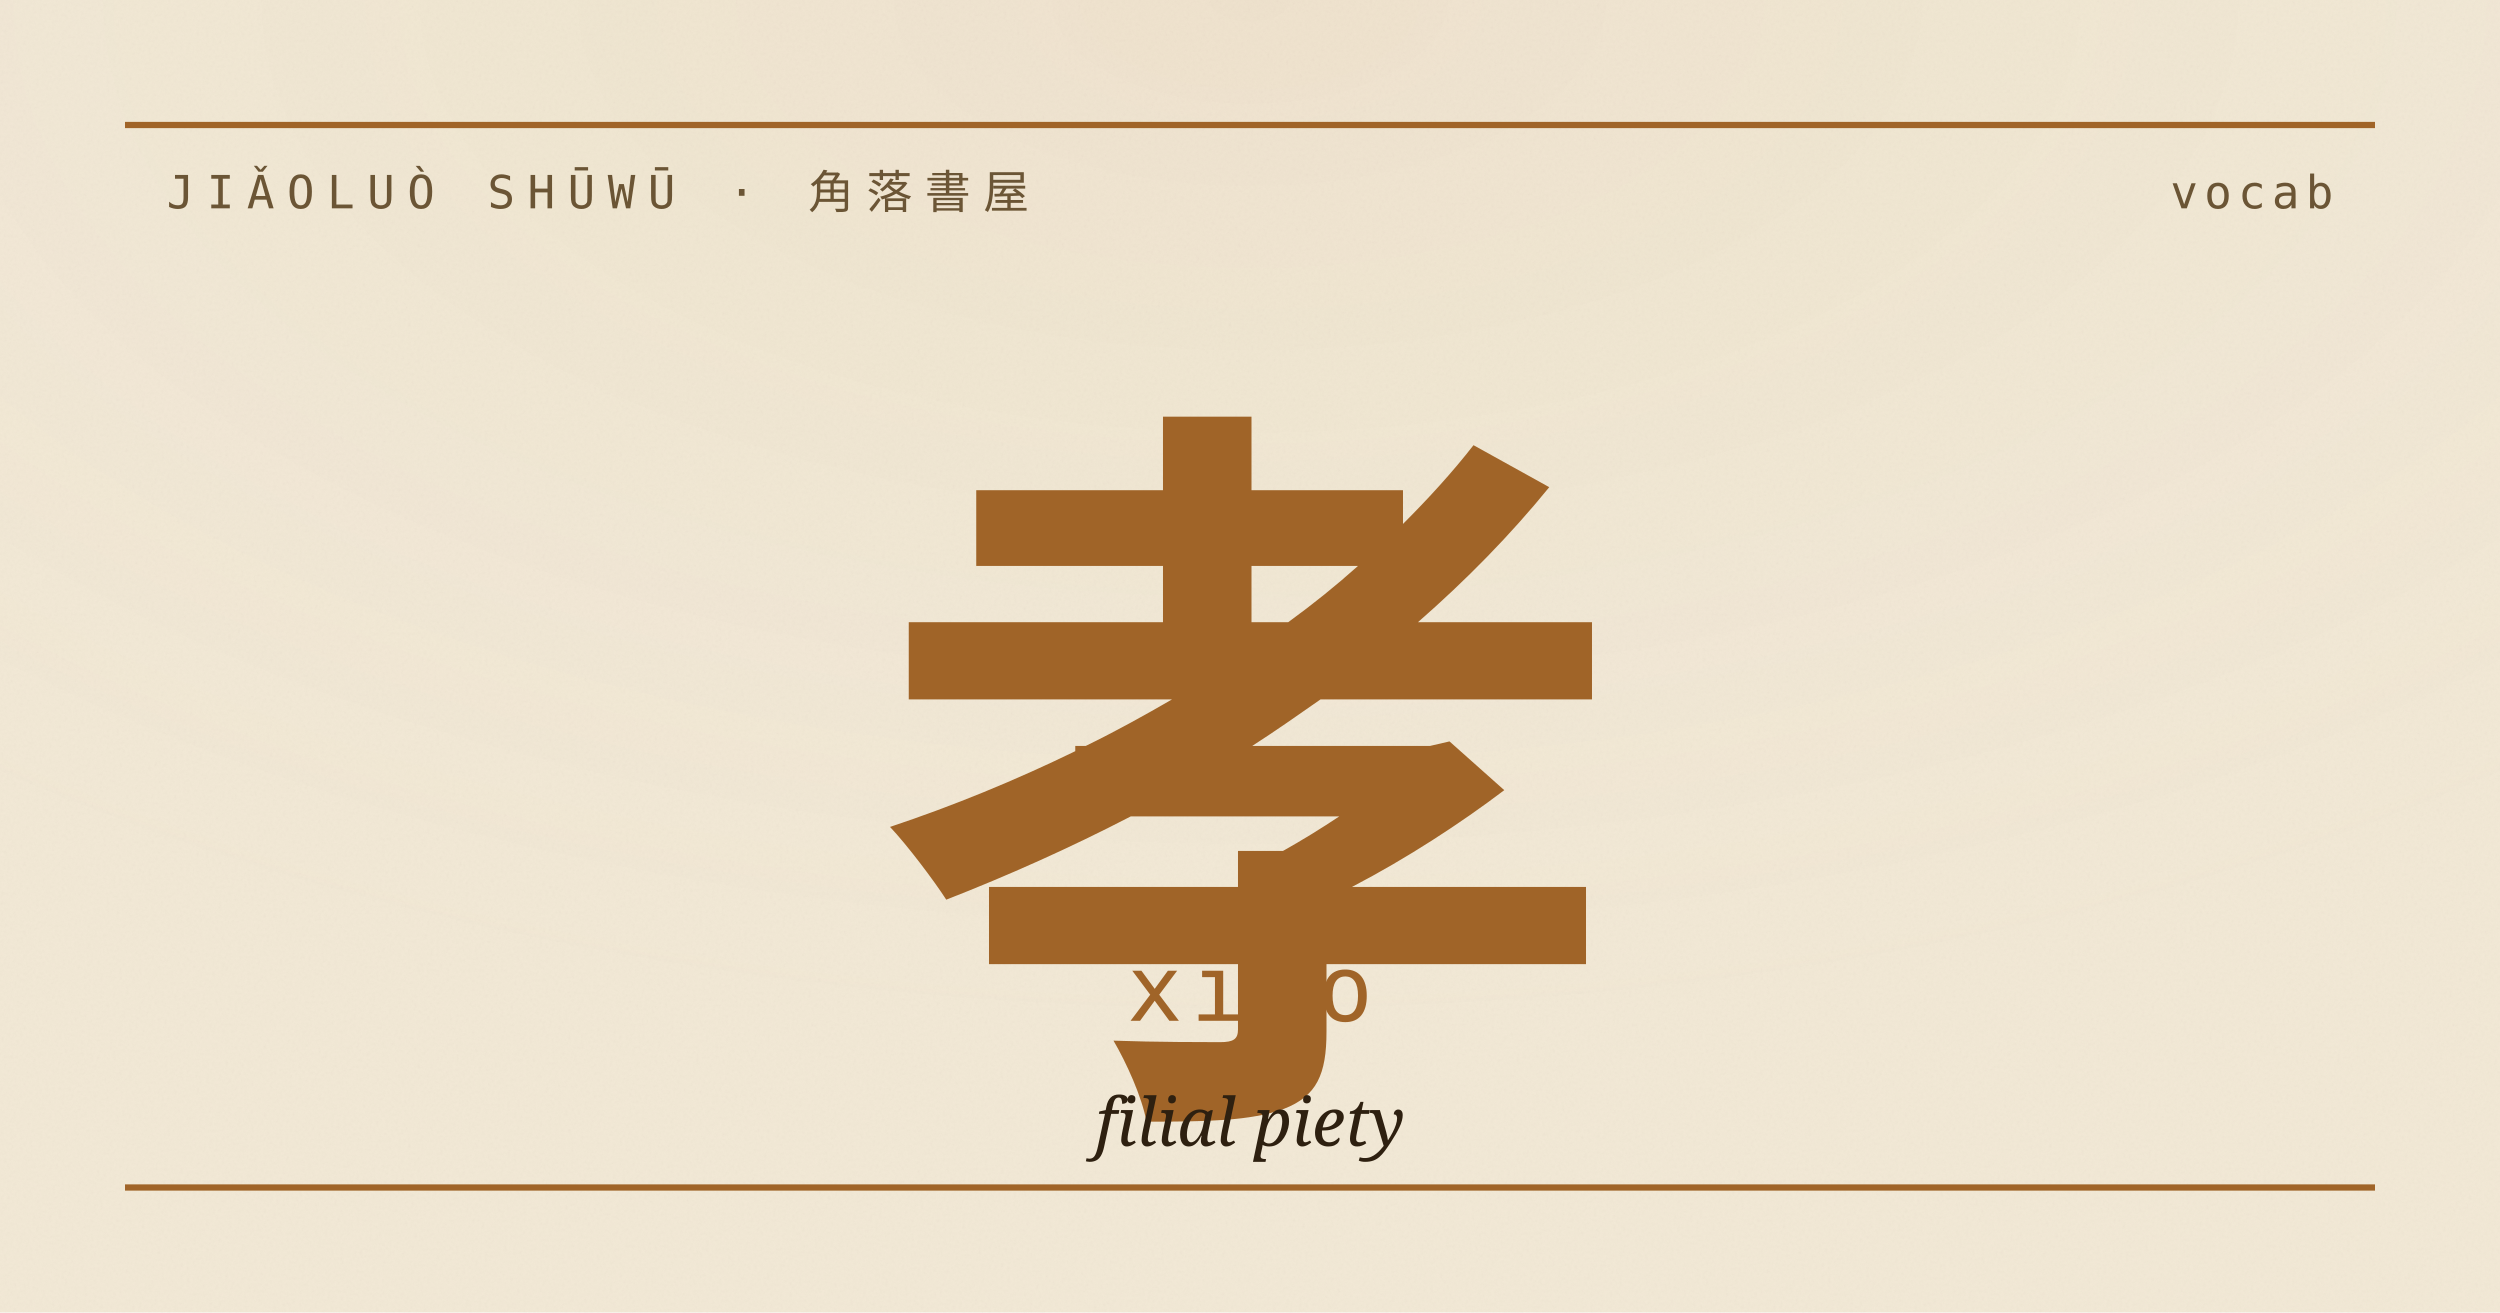
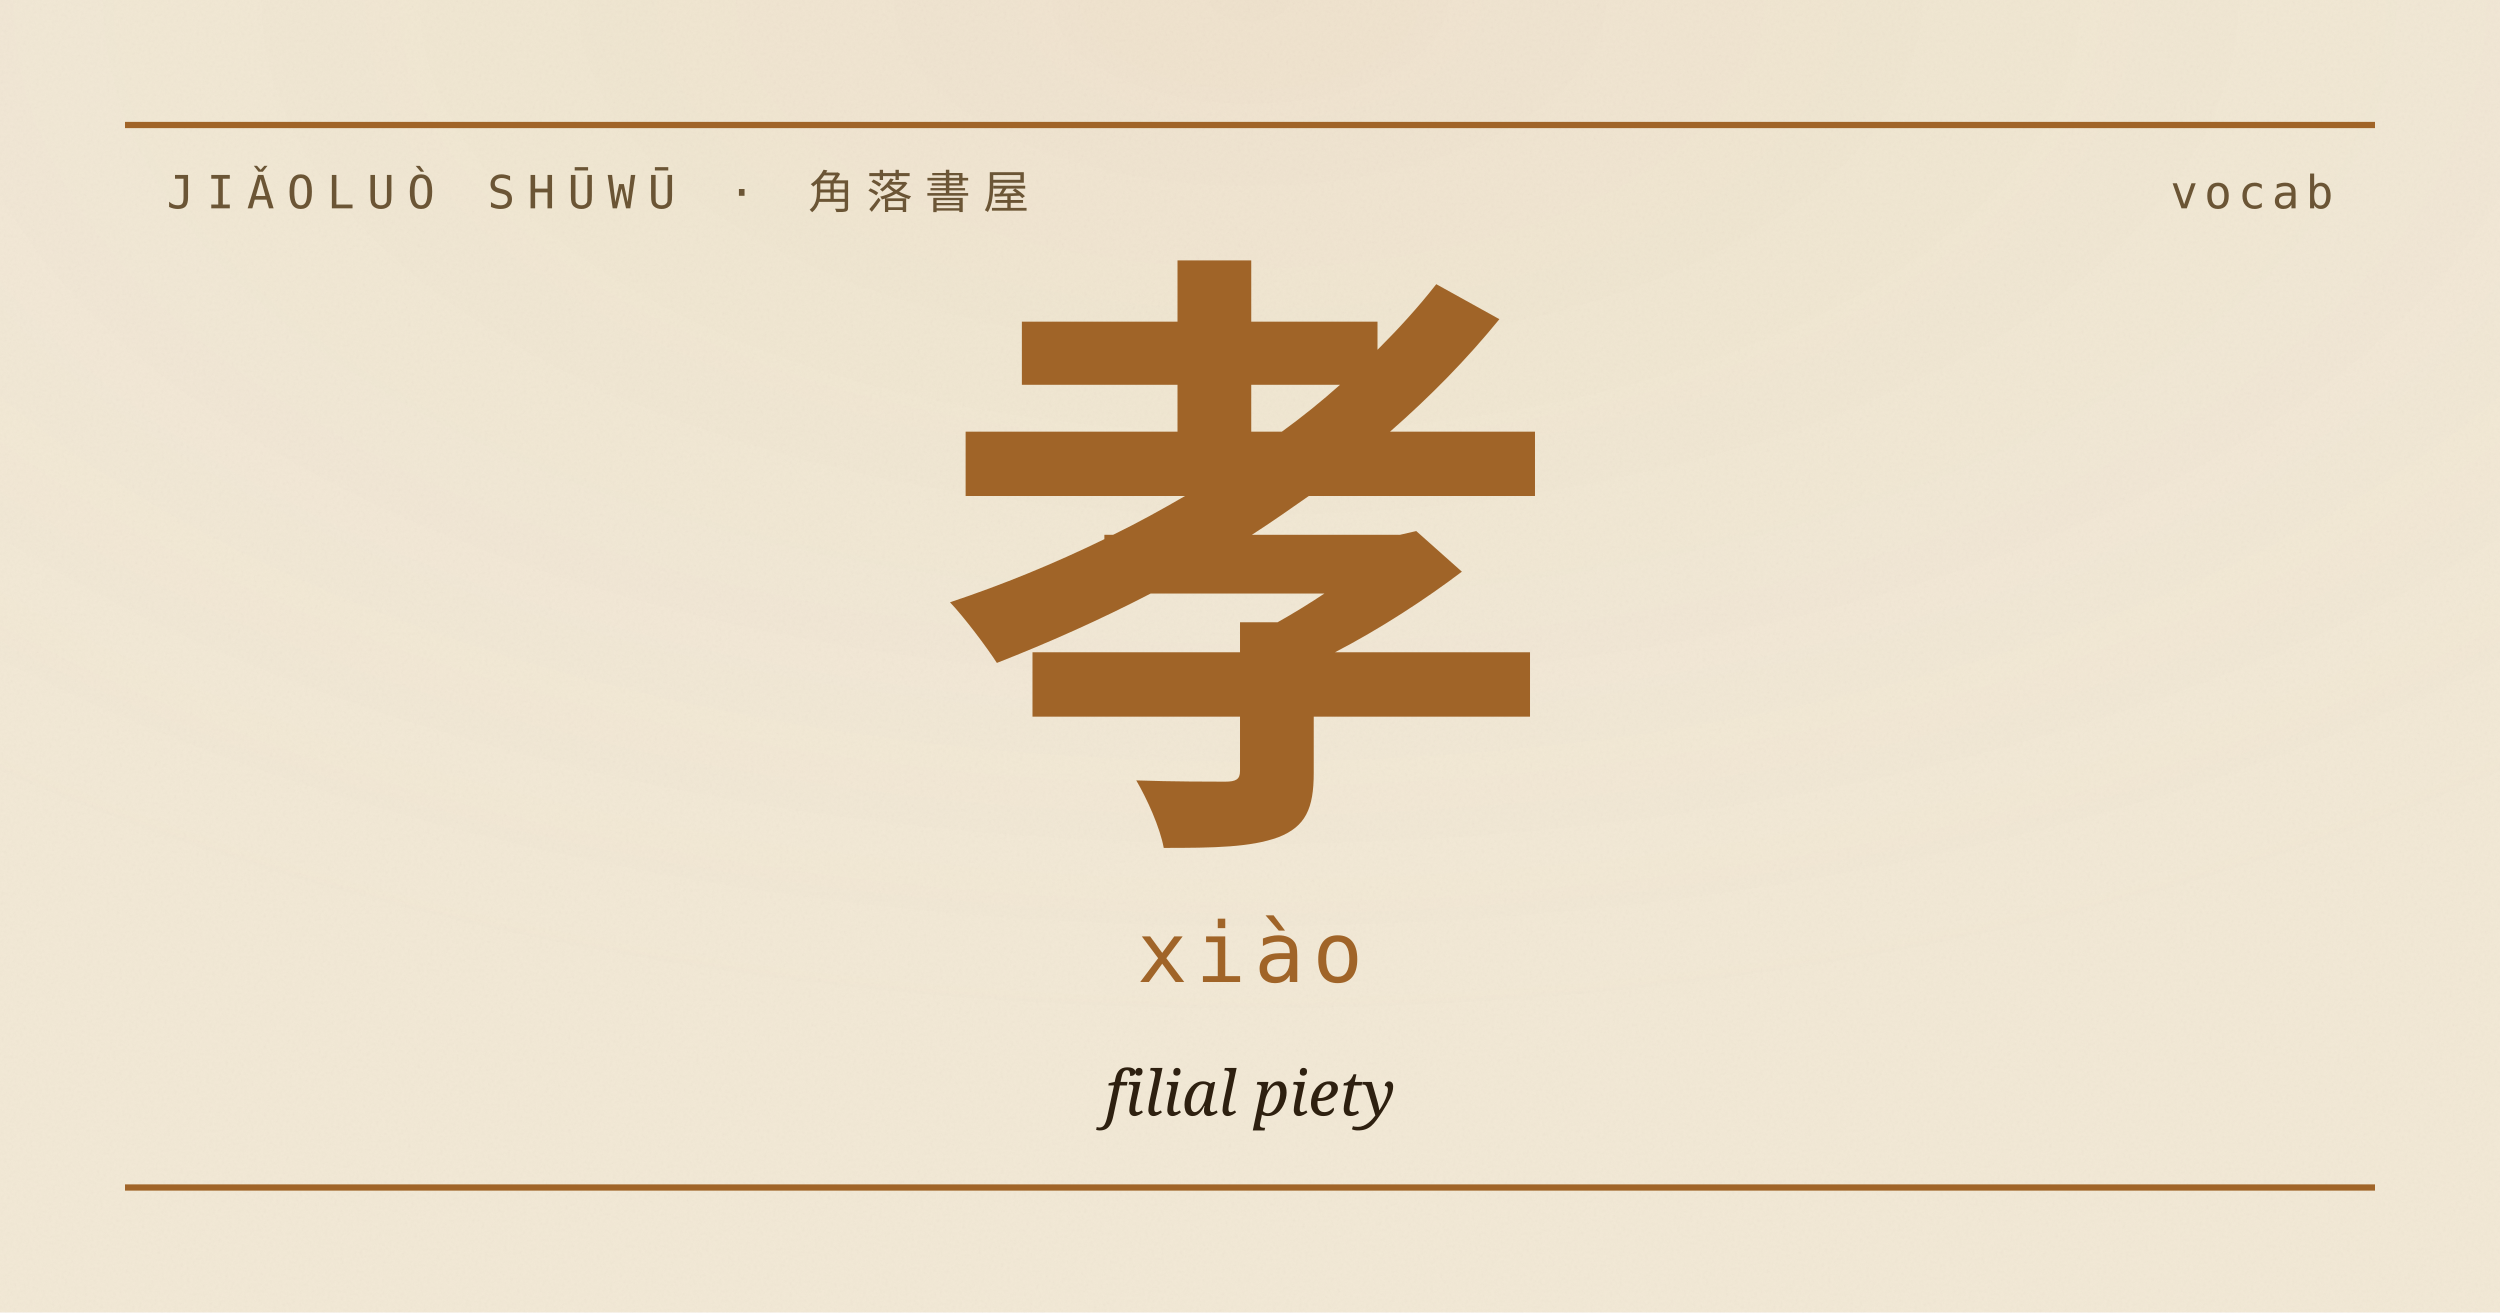
<svg xmlns="http://www.w3.org/2000/svg" viewBox="0 0 1200 630" width="1200" height="630">
  <defs>
    <filter id="paper">
      <feTurbulence type="fractalNoise" baseFrequency="0.65" numOctaves="5" stitchTiles="stitch" />
      <feColorMatrix type="saturate" values="0" />
    </filter>
    <radialGradient id="vignette" cx="50%" cy="0%" r="80%">
      <stop offset="0%" stop-color="#a06428" stop-opacity="0.05" />
      <stop offset="100%" stop-color="#f2e8d5" stop-opacity="0" />
    </radialGradient>
  </defs>
  <rect width="1200" height="630" fill="#f2e8d5" />
  <rect width="1200" height="630" fill="url(#vignette)" />
  <rect width="1200" height="630" filter="url(#paper)" opacity="0.06" />
  <line x1="60" y1="60" x2="1140" y2="60" stroke="#a06428" stroke-width="3" />
  <line x1="60" y1="570" x2="1140" y2="570" stroke="#a06428" stroke-width="3" />
  <text x="80" y="100" font-family="Inconsolata, monospace" font-size="22" letter-spacing="6" fill="#6b5535" text-transform="uppercase">JIǍOLUÒ SHŪWŪ · 角落書屋</text>
  <text x="1120" y="100" font-family="Inconsolata, monospace" font-size="22" letter-spacing="3" fill="#6b5535" text-anchor="end">vocab</text>
-   <text x="600" y="380" font-family="Noto Serif SC, serif" font-size="360" font-weight="700" fill="#a06428" text-anchor="middle" dominant-baseline="middle">孝</text>
-   <text x="600" y="490" font-family="Inconsolata, monospace" font-size="44" letter-spacing="4" fill="#a06428" text-anchor="middle">xiào</text>
-   <text x="600" y="550" font-family="Cormorant Garamond, Georgia, serif" font-style="italic" font-size="32" fill="#2e2010" text-anchor="middle">filial piety</text>
+   <text x="600" y="275" font-family="Noto Serif SC, serif" font-size="300" font-weight="700" fill="#a06428" text-anchor="middle" dominant-baseline="middle">孝</text>
+   <text x="600" y="460" font-family="Inconsolata, monospace" font-size="40" letter-spacing="4" fill="#a06428" text-anchor="middle" dominant-baseline="middle">xiào</text>
+   <text x="600" y="525" font-family="Cormorant Garamond, Georgia, serif" font-style="italic" font-size="30" fill="#2e2010" text-anchor="middle" dominant-baseline="middle">filial piety</text>
</svg>
